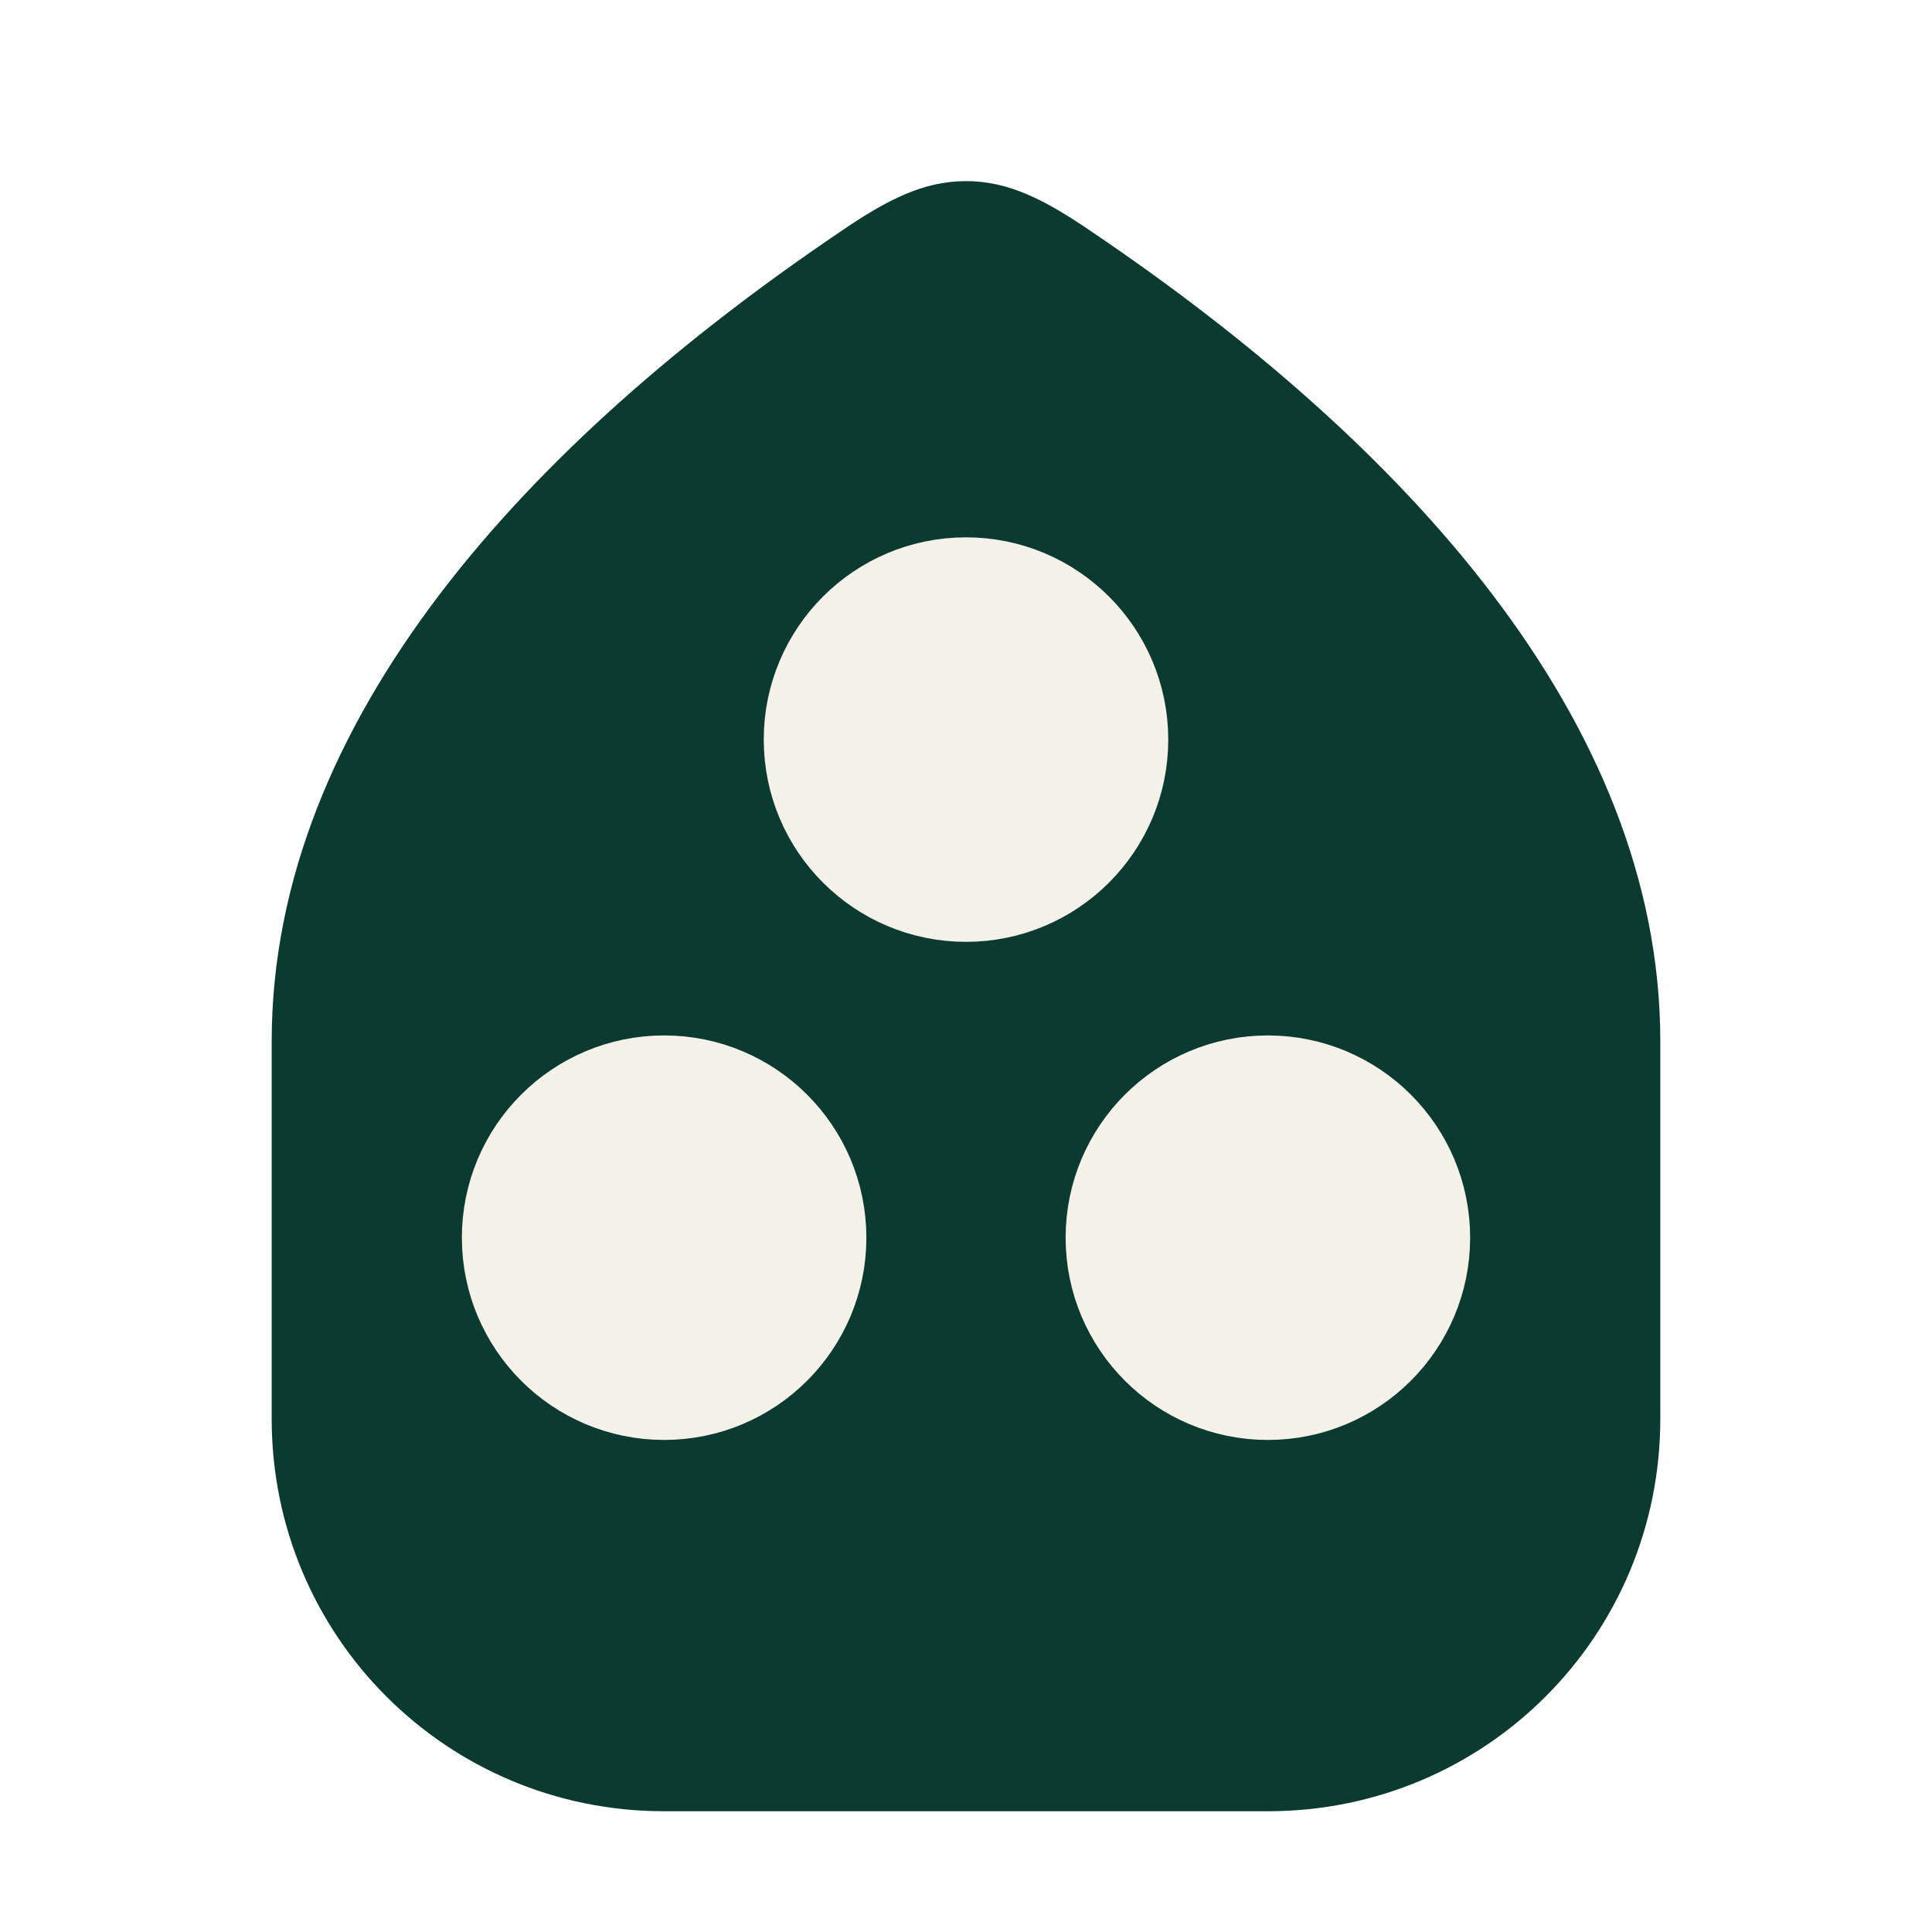
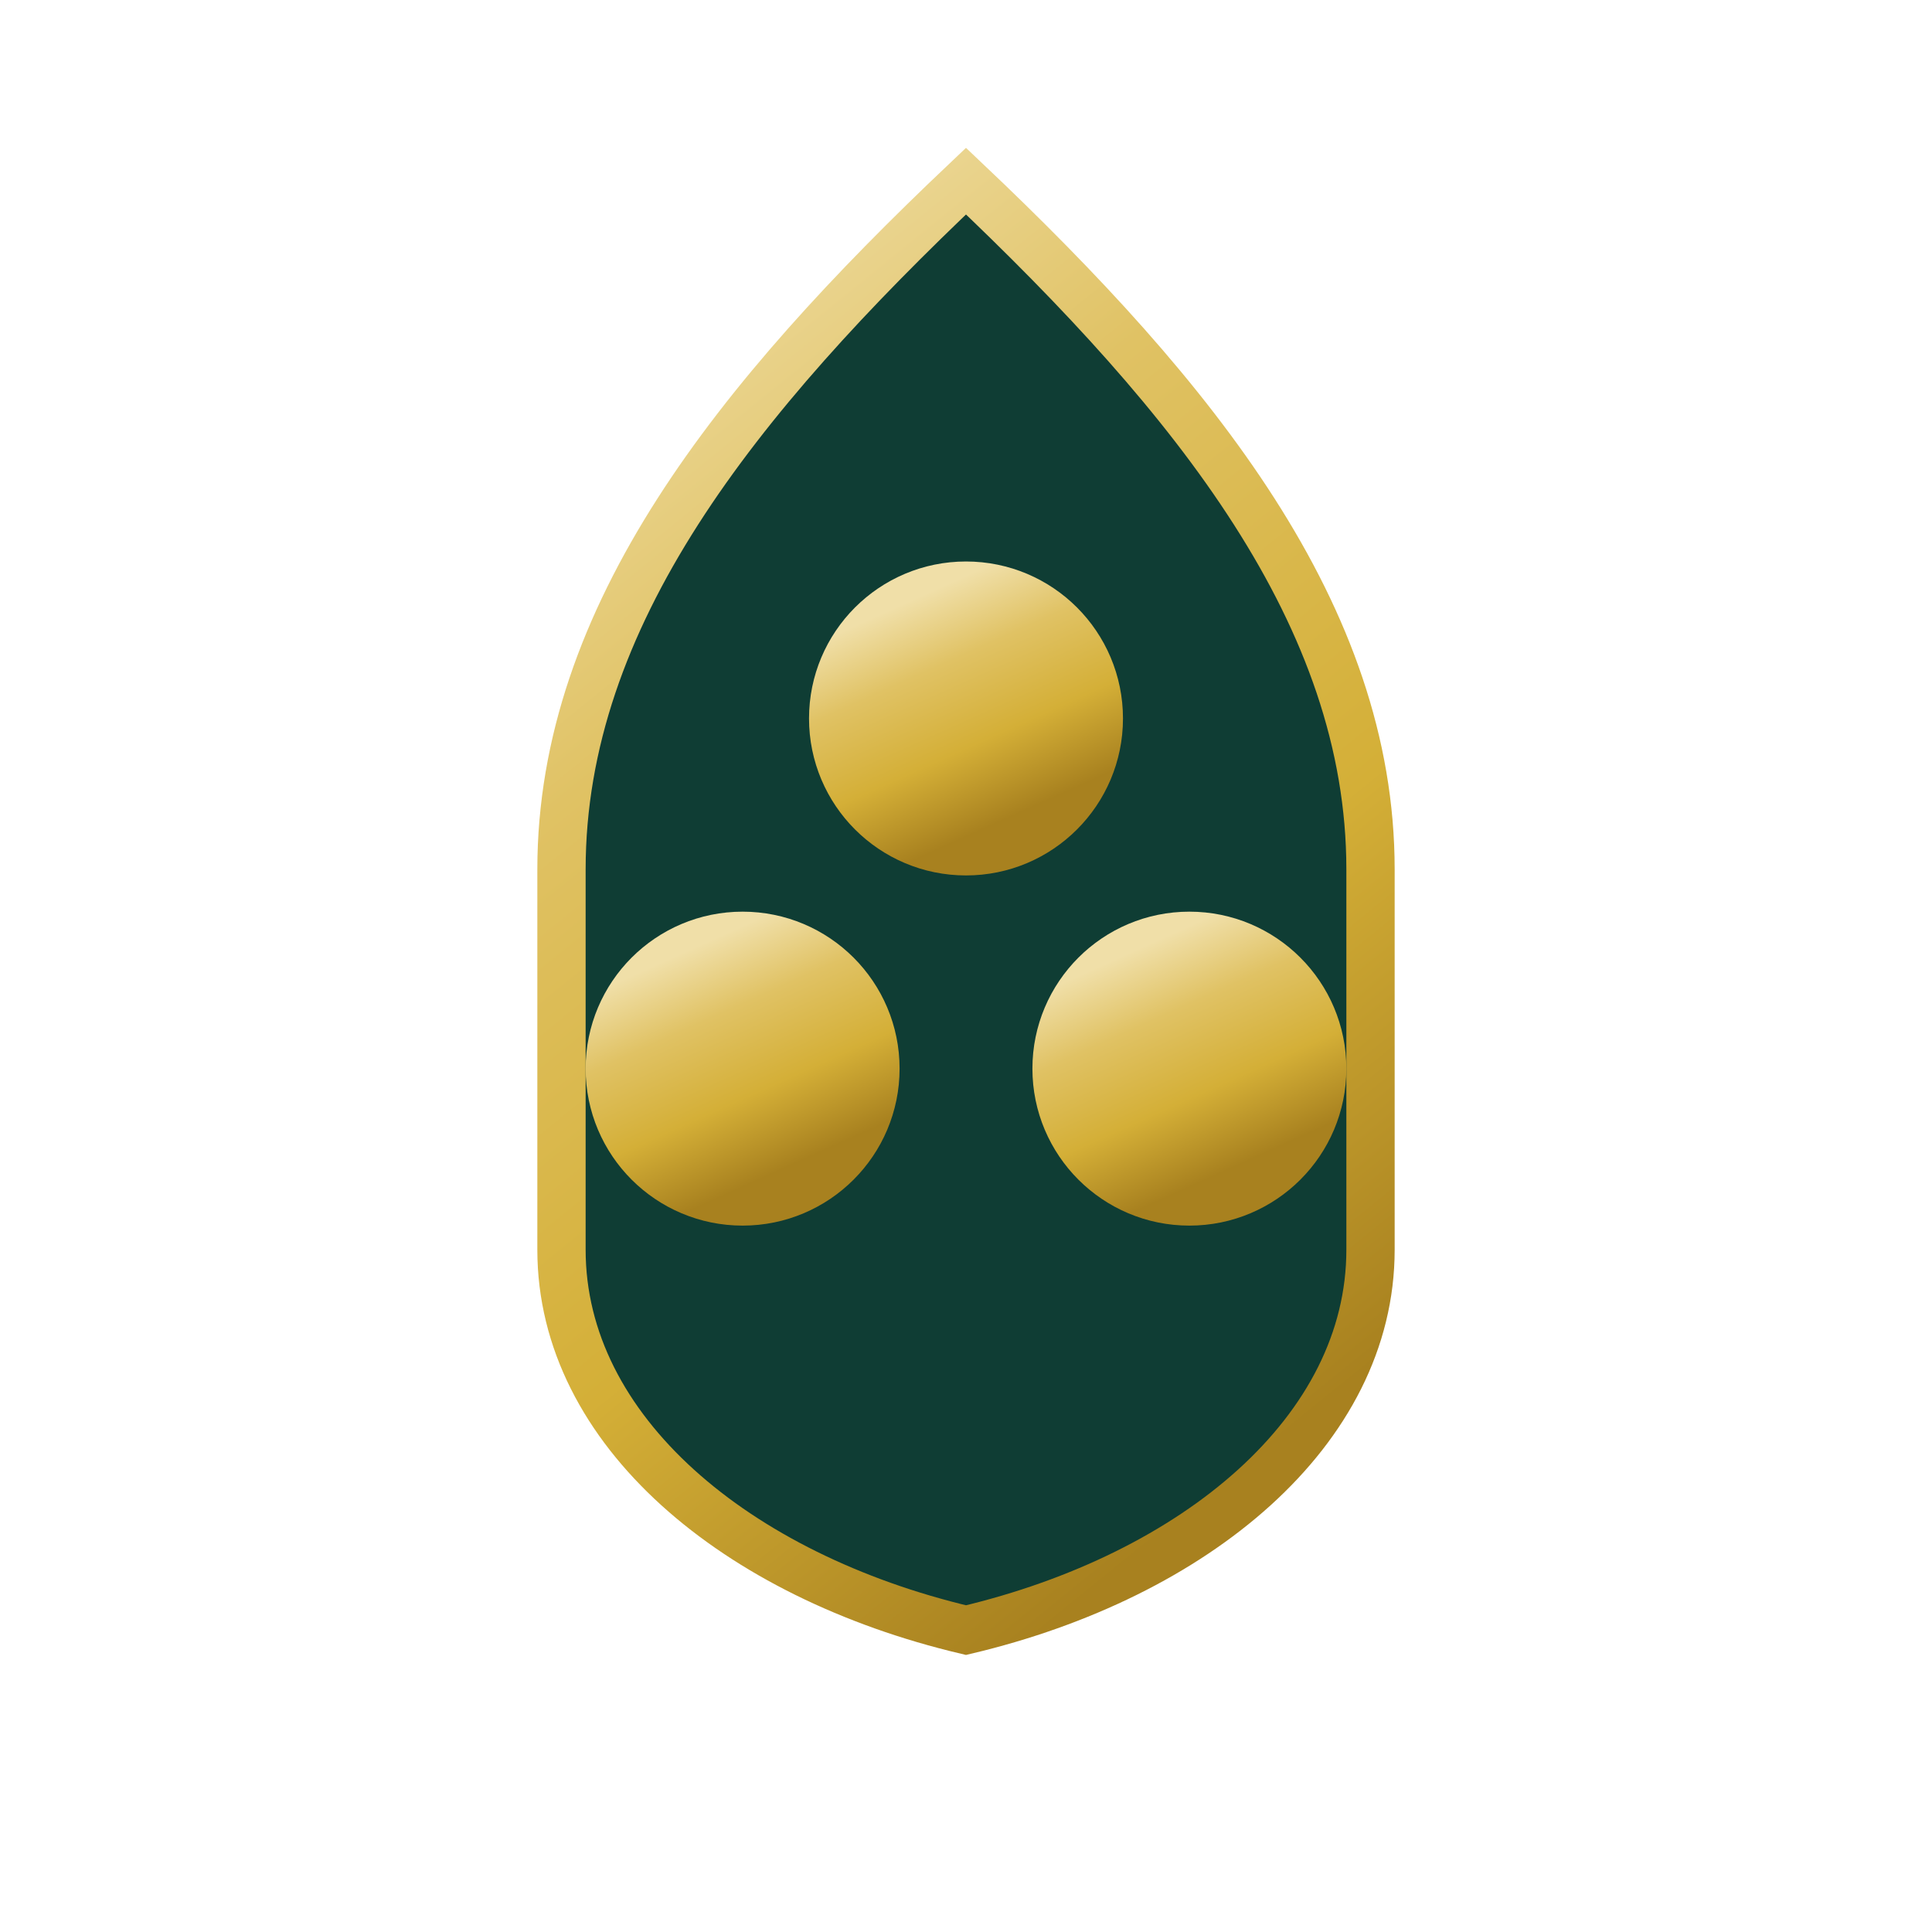
<svg xmlns="http://www.w3.org/2000/svg" viewBox="0 0 64 64" width="64" height="64" role="img" aria-label="community">
-   <path d="M32 6 C33.4 6 34.6 6.6 36.2 7.7 C46.4 14.6 55 23.8 55 34.5 L55 47 C55 54.2 49.2 60 42 60 L22 60 C14.8 60 9 54.2 9 47 L9 34.5 C9 23.8 17.6 14.6 27.8 7.7 C29.4 6.6 30.6 6 32 6 Z" fill="#0B3A30" />
-   <g fill="none" stroke="#F4F1E8" stroke-width="4.6" stroke-linecap="round" stroke-linejoin="round">
-     <circle cx="32" cy="24.5" r="4.4" fill="#F4F1E8" />
-     <circle cx="22" cy="41" r="4.4" fill="#F4F1E8" />
-     <circle cx="42" cy="41" r="4.4" fill="#F4F1E8" />
+   <defs>
+     <linearGradient id="fsGold" x1="0.15" y1="0" x2="0.6" y2="1">
+       <stop offset="0%" stop-color="#F0DFA8" />
+       <stop offset="30%" stop-color="#E0C264" />
+       <stop offset="66%" stop-color="#D4AF37" />
+       <stop offset="100%" stop-color="#A8811F" />
+     </linearGradient>
+   </defs>
+   <path d="M32 6 C39.6 13.2 45.4 20.4 45.4 28.8 L45.4 41.4 C45.4 47.4 39.6 52.2 32 54 C24.4 52.2 18.6 47.4 18.6 41.4 L18.6 28.8 C18.6 20.4 24.4 13.2 32 6 Z" fill="#0F3D34" stroke="url(#fsGold)" stroke-width="1.6" />
+   <g fill="none" stroke="url(#fsGold)" stroke-width="3.2" stroke-linecap="round" stroke-linejoin="round">
+     <circle cx="32" cy="23.8" r="3.6" fill="url(#fsGold)" />
+     <circle cx="24.6" cy="35.4" r="3.6" fill="url(#fsGold)" />
+     <circle cx="39.4" cy="35.4" r="3.6" fill="url(#fsGold)" />
  </g>
</svg>
